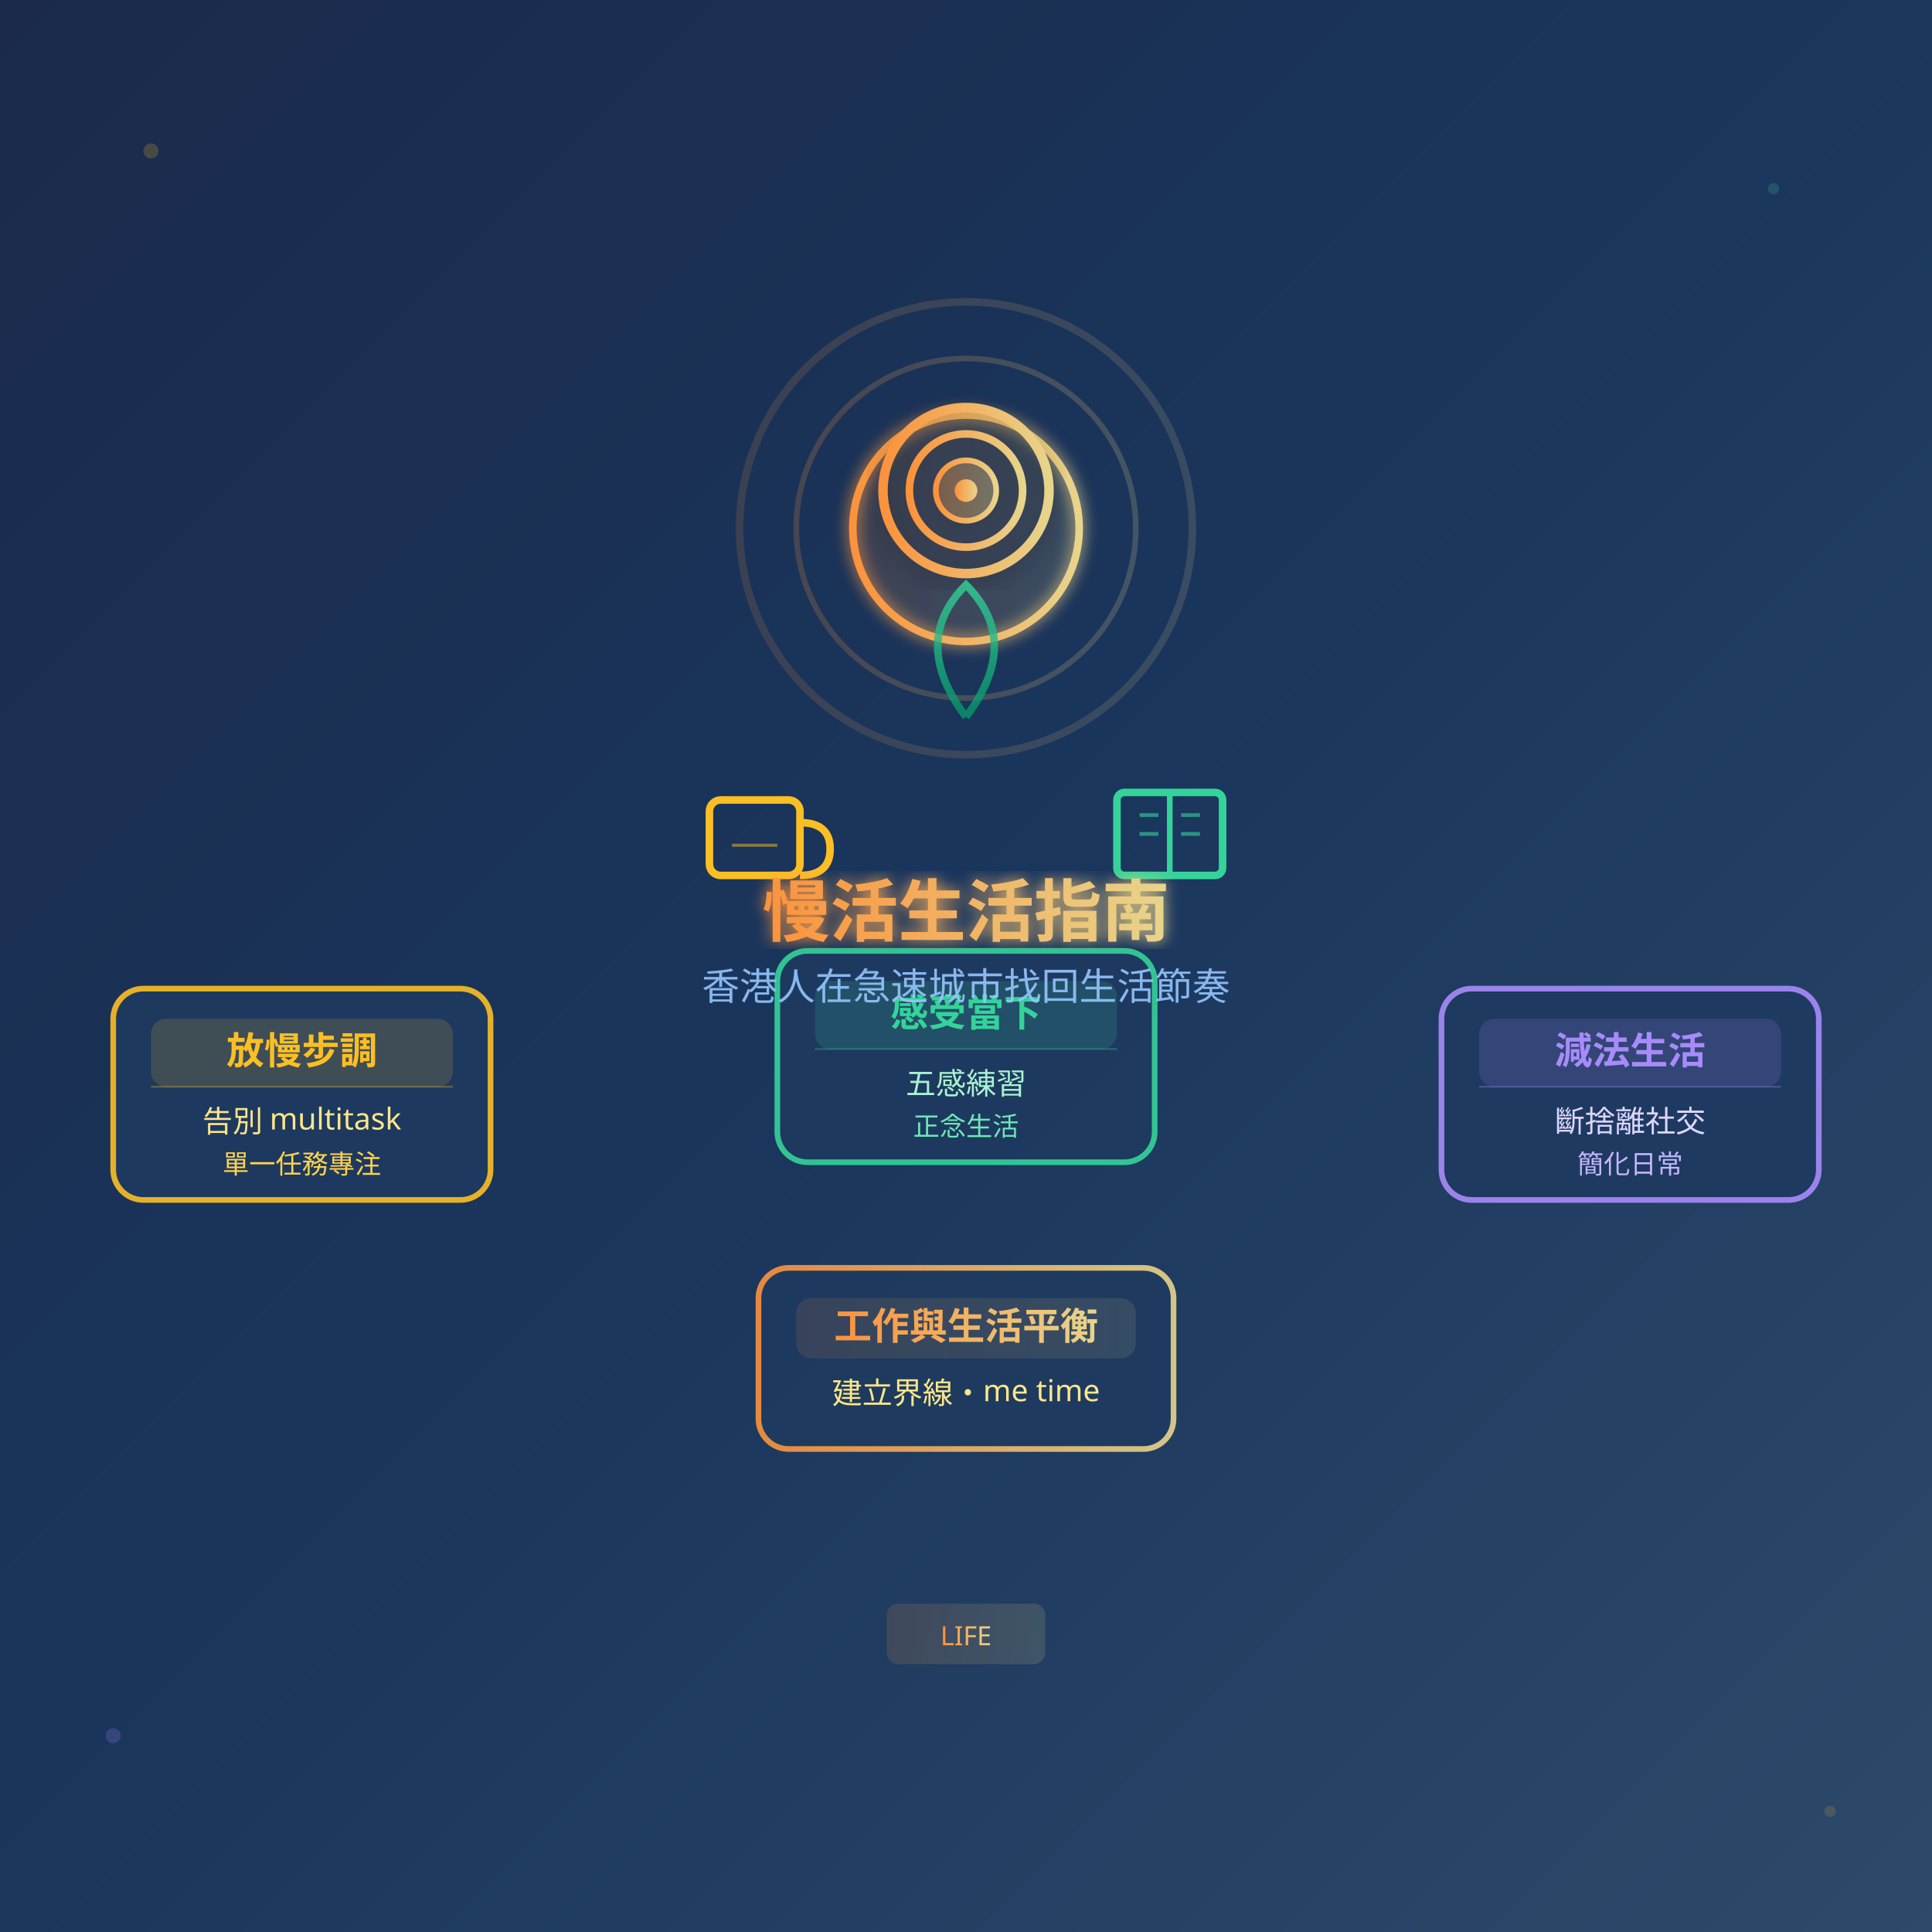
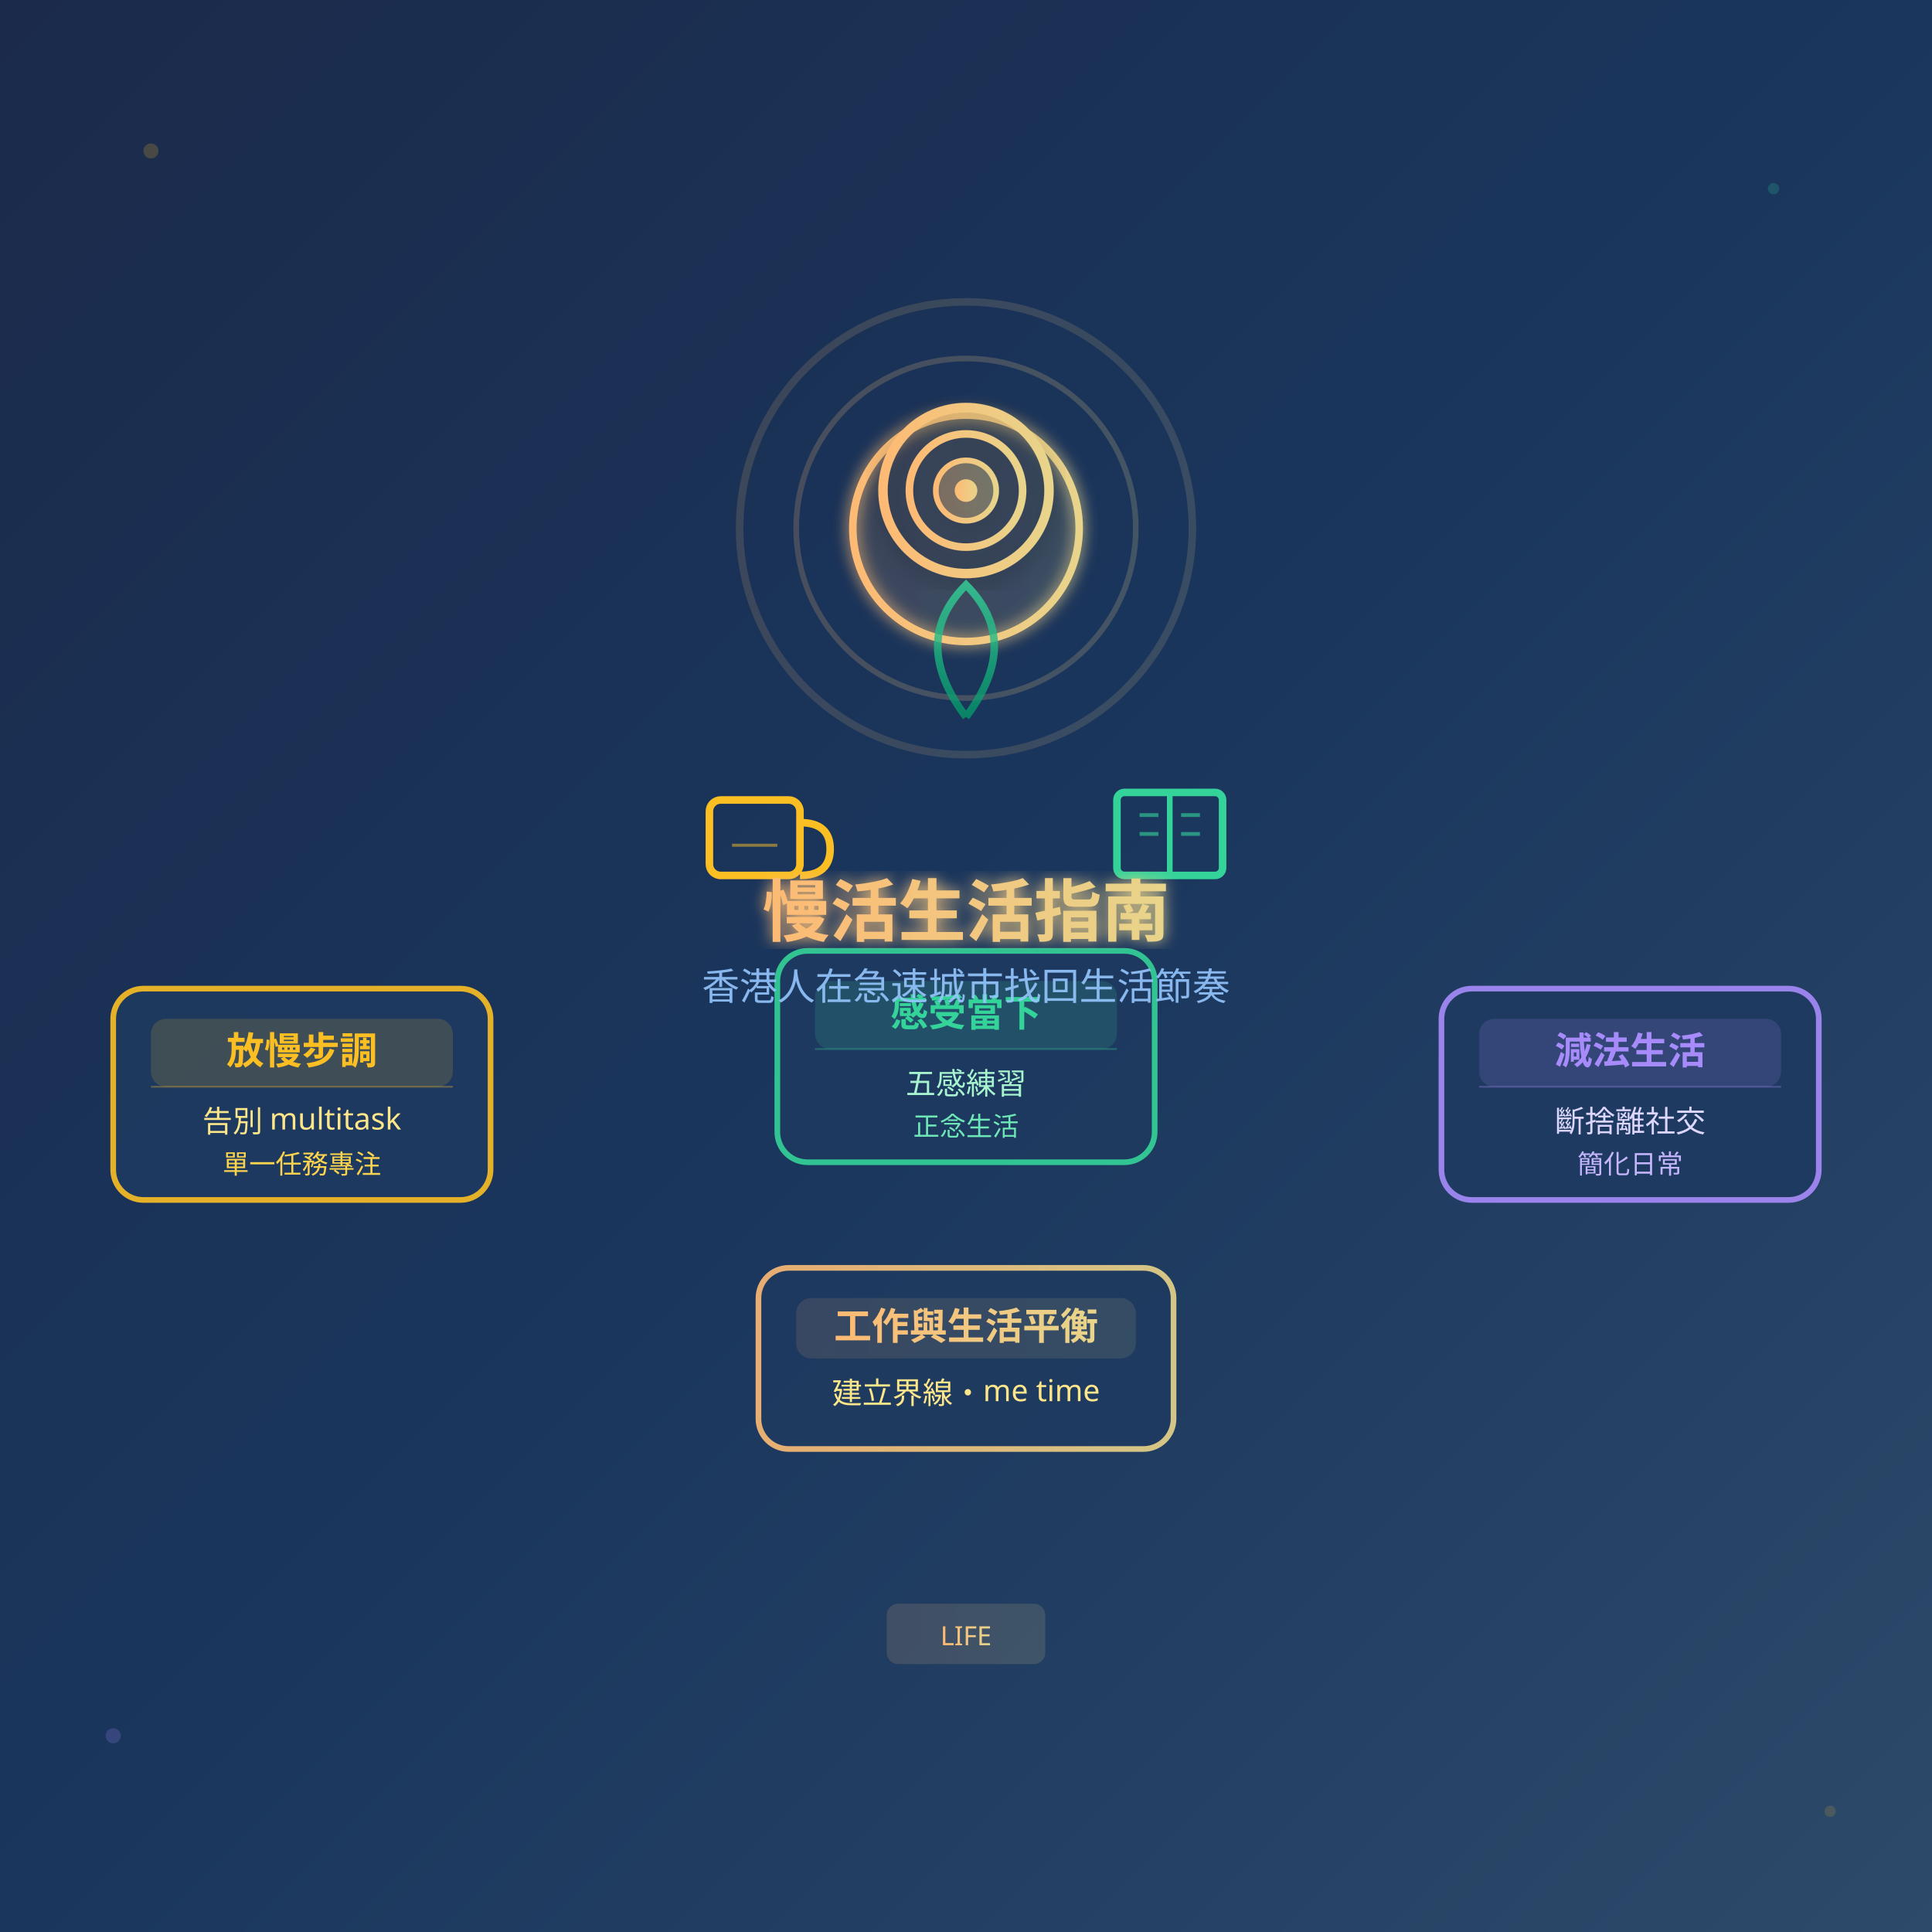
<svg xmlns="http://www.w3.org/2000/svg" viewBox="0 0 512 512" width="512" height="512">
  <defs>
    <linearGradient id="bg" x1="0" y1="0" x2="1" y2="1">
      <stop offset="0%" stop-color="#1B2A4A" />
      <stop offset="50%" stop-color="#1A365D" />
      <stop offset="100%" stop-color="#2D4A6A" />
    </linearGradient>
    <linearGradient id="gold" x1="0" y1="0" x2="1" y2="0">
-       <stop offset="0%" stop-color="#FB923C" />
+       <stop offset="0%" stop-color="#FDBA74" />
      <stop offset="100%" stop-color="#E8D48B" />
    </linearGradient>
    <linearGradient id="green-grad" x1="0" y1="0" x2="0" y2="1">
      <stop offset="0%" stop-color="#34D399" />
      <stop offset="100%" stop-color="#059669" />
    </linearGradient>
    <linearGradient id="orange-grad" x1="0" y1="0" x2="0" y2="1">
      <stop offset="0%" stop-color="#FBBF24" />
      <stop offset="100%" stop-color="#D97706" />
    </linearGradient>
    <linearGradient id="purple-grad" x1="0" y1="0" x2="0" y2="1">
      <stop offset="0%" stop-color="#A78BFA" />
      <stop offset="100%" stop-color="#7C3AED" />
    </linearGradient>
    <filter id="shadow">
      <feDropShadow dx="0" dy="2" stdDeviation="3" flood-color="#000" flood-opacity="0.3" />
    </filter>
    <filter id="glow">
      <feGaussianBlur stdDeviation="2" result="blur" />
      <feMerge>
        <feMergeNode in="blur" />
        <feMergeNode in="SourceGraphic" />
      </feMerge>
    </filter>
  </defs>
  <rect width="512" height="512" fill="url(#bg)" />
  <circle cx="256" cy="140" r="60" fill="none" stroke="url(#gold)" stroke-width="2" opacity="0.15" />
  <circle cx="256" cy="140" r="45" fill="none" stroke="url(#gold)" stroke-width="1.5" opacity="0.2" />
  <circle cx="256" cy="140" r="30" fill="url(#gold)" fill-opacity="0.08" stroke="url(#gold)" stroke-width="2" filter="url(#glow)" />
  <g transform="translate(256, 130)" filter="url(#shadow)">
    <circle cx="0" cy="0" r="22" fill="none" stroke="url(#gold)" stroke-width="2.5" />
    <circle cx="0" cy="0" r="15" fill="none" stroke="url(#gold)" stroke-width="2" />
    <circle cx="0" cy="0" r="8" fill="url(#gold)" fill-opacity="0.3" stroke="url(#gold)" stroke-width="1.5" />
    <circle cx="0" cy="0" r="3" fill="url(#gold)" />
  </g>
  <g transform="translate(200, 220)">
    <rect x="-12" y="-8" width="24" height="20" rx="3" fill="none" stroke="#FBBF24" stroke-width="2" />
    <path d="M12-2 Q20-2 20 5 Q20 12 12 12" fill="none" stroke="#FBBF24" stroke-width="2" />
    <line x1="-6" y1="4" x2="6" y2="4" stroke="#FBBF24" stroke-width="0.8" opacity="0.5" />
  </g>
  <g transform="translate(310, 220)">
    <rect x="-14" y="-10" width="28" height="22" rx="2" fill="none" stroke="#34D399" stroke-width="2" />
    <line x1="0" y1="-10" x2="0" y2="12" stroke="#34D399" stroke-width="1.5" />
    <line x1="-8" y1="-4" x2="-3" y2="-4" stroke="#34D399" stroke-width="1" opacity="0.6" />
    <line x1="-8" y1="1" x2="-3" y2="1" stroke="#34D399" stroke-width="1" opacity="0.6" />
    <line x1="3" y1="-4" x2="8" y2="-4" stroke="#34D399" stroke-width="1" opacity="0.6" />
    <line x1="3" y1="1" x2="8" y2="1" stroke="#34D399" stroke-width="1" opacity="0.6" />
  </g>
  <g transform="translate(256, 190)">
    <path d="M0 0 Q-15 -20 0 -35 Q15 -20 0 0" fill="none" stroke="url(#green-grad)" stroke-width="2" opacity="0.8" />
    <line x1="0" y1="0" x2="0" y2="8" stroke="url(#green-grad)" stroke-width="1.5" opacity="0.6" />
  </g>
  <g transform="translate(80, 290)">
    <rect x="-50" y="-28" width="100" height="56" rx="8" fill="#1E3A5F" stroke="#FBBF24" stroke-width="1.5" opacity="0.9" />
    <rect x="-40" y="-20" width="80" height="18" rx="4" fill="#FBBF24" opacity="0.15" />
    <text x="0" y="-8" text-anchor="middle" fill="#FBBF24" font-size="10" font-family="sans-serif" font-weight="bold">放慢步調</text>
    <line x1="-40" y1="-2" x2="40" y2="-2" stroke="#FBBF24" stroke-width="0.5" opacity="0.3" />
    <text x="0" y="10" text-anchor="middle" fill="#FDE68A" font-size="8" font-family="sans-serif">告別 multitask</text>
    <text x="0" y="21" text-anchor="middle" fill="#FCD34D" font-size="7" font-family="sans-serif">單一任務專注</text>
  </g>
  <g transform="translate(256, 280)">
    <rect x="-50" y="-28" width="100" height="56" rx="8" fill="#1E3A5F" stroke="#34D399" stroke-width="1.5" opacity="0.9" />
    <rect x="-40" y="-20" width="80" height="18" rx="4" fill="#34D399" opacity="0.15" />
    <text x="0" y="-8" text-anchor="middle" fill="#34D399" font-size="10" font-family="sans-serif" font-weight="bold">感受當下</text>
    <line x1="-40" y1="-2" x2="40" y2="-2" stroke="#34D399" stroke-width="0.5" opacity="0.3" />
    <text x="0" y="10" text-anchor="middle" fill="#A7F3D0" font-size="8" font-family="sans-serif">五感練習</text>
    <text x="0" y="21" text-anchor="middle" fill="#6EE7B7" font-size="7" font-family="sans-serif">正念生活</text>
  </g>
  <g transform="translate(432, 290)">
    <rect x="-50" y="-28" width="100" height="56" rx="8" fill="#1E3A5F" stroke="#A78BFA" stroke-width="1.5" opacity="0.9" />
    <rect x="-40" y="-20" width="80" height="18" rx="4" fill="#A78BFA" opacity="0.15" />
    <text x="0" y="-8" text-anchor="middle" fill="#A78BFA" font-size="10" font-family="sans-serif" font-weight="bold">減法生活</text>
    <line x1="-40" y1="-2" x2="40" y2="-2" stroke="#A78BFA" stroke-width="0.5" opacity="0.3" />
    <text x="0" y="10" text-anchor="middle" fill="#DDD6FE" font-size="8" font-family="sans-serif">斷捨離社交</text>
    <text x="0" y="21" text-anchor="middle" fill="#C4B5FD" font-size="7" font-family="sans-serif">簡化日常</text>
  </g>
  <g transform="translate(256, 360)">
    <rect x="-55" y="-24" width="110" height="48" rx="8" fill="#1E3A5F" stroke="url(#gold)" stroke-width="1.5" opacity="0.9" />
    <rect x="-45" y="-16" width="90" height="16" rx="4" fill="url(#gold)" opacity="0.12" />
    <text x="0" y="-5" text-anchor="middle" fill="url(#gold)" font-size="10" font-family="sans-serif" font-weight="bold">工作與生活平衡</text>
    <text x="0" y="12" text-anchor="middle" fill="#FDE68A" font-size="8" font-family="sans-serif">建立界線・me time</text>
  </g>
  <text x="256" y="248" text-anchor="middle" fill="url(#gold)" font-size="18" font-family="sans-serif" font-weight="bold" filter="url(#glow)">
    慢活生活指南
  </text>
  <text x="256" y="265" text-anchor="middle" fill="#93C5FD" font-size="10" font-family="sans-serif" opacity="0.9">
    香港人在急速城市找回生活節奏
  </text>
  <circle cx="40" cy="40" r="2" fill="#FBBF24" opacity="0.2" />
  <circle cx="470" cy="50" r="1.5" fill="#34D399" opacity="0.2" />
  <circle cx="30" cy="460" r="2" fill="#A78BFA" opacity="0.2" />
  <circle cx="485" cy="480" r="1.5" fill="#FBBF24" opacity="0.15" />
  <line x1="180" y1="420" x2="332" y2="420" stroke="url(#gold)" stroke-width="1.5" opacity="0.4" />
  <rect x="235" y="425" width="42" height="16" rx="3" fill="url(#gold)" opacity="0.15" />
  <text x="256" y="436" text-anchor="middle" fill="url(#gold)" font-size="7" font-family="sans-serif">LIFE</text>
</svg>
